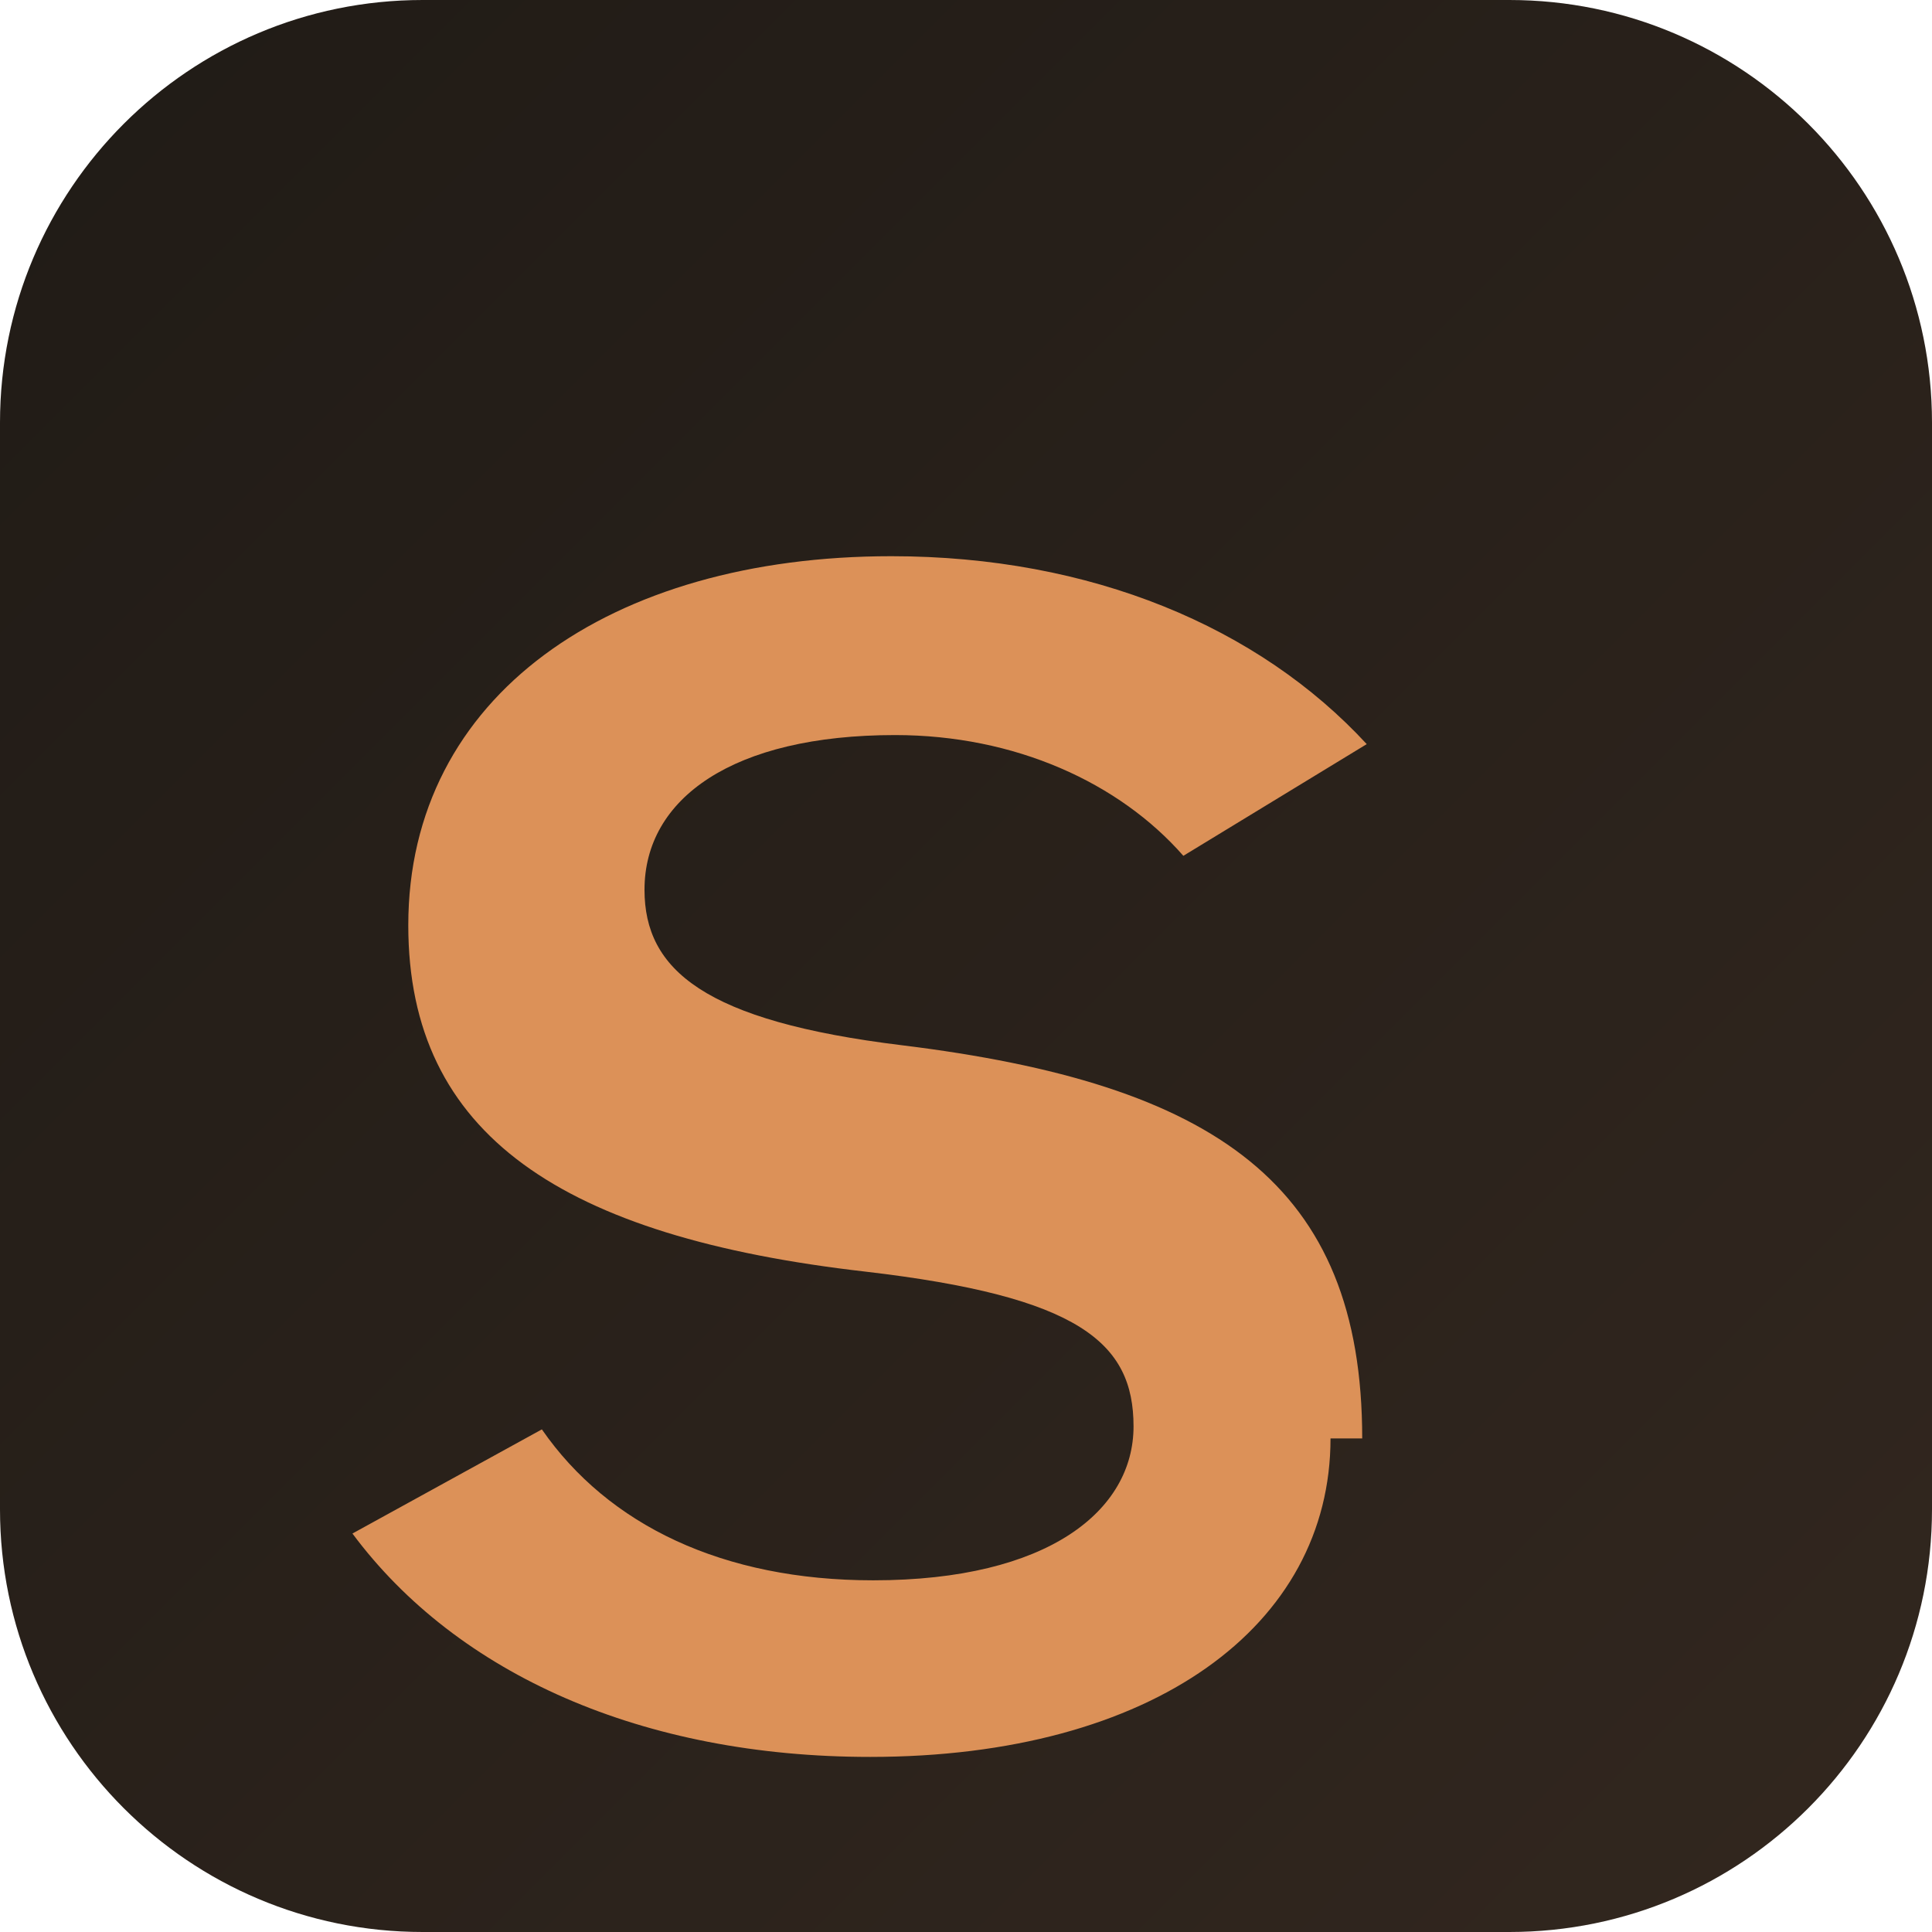
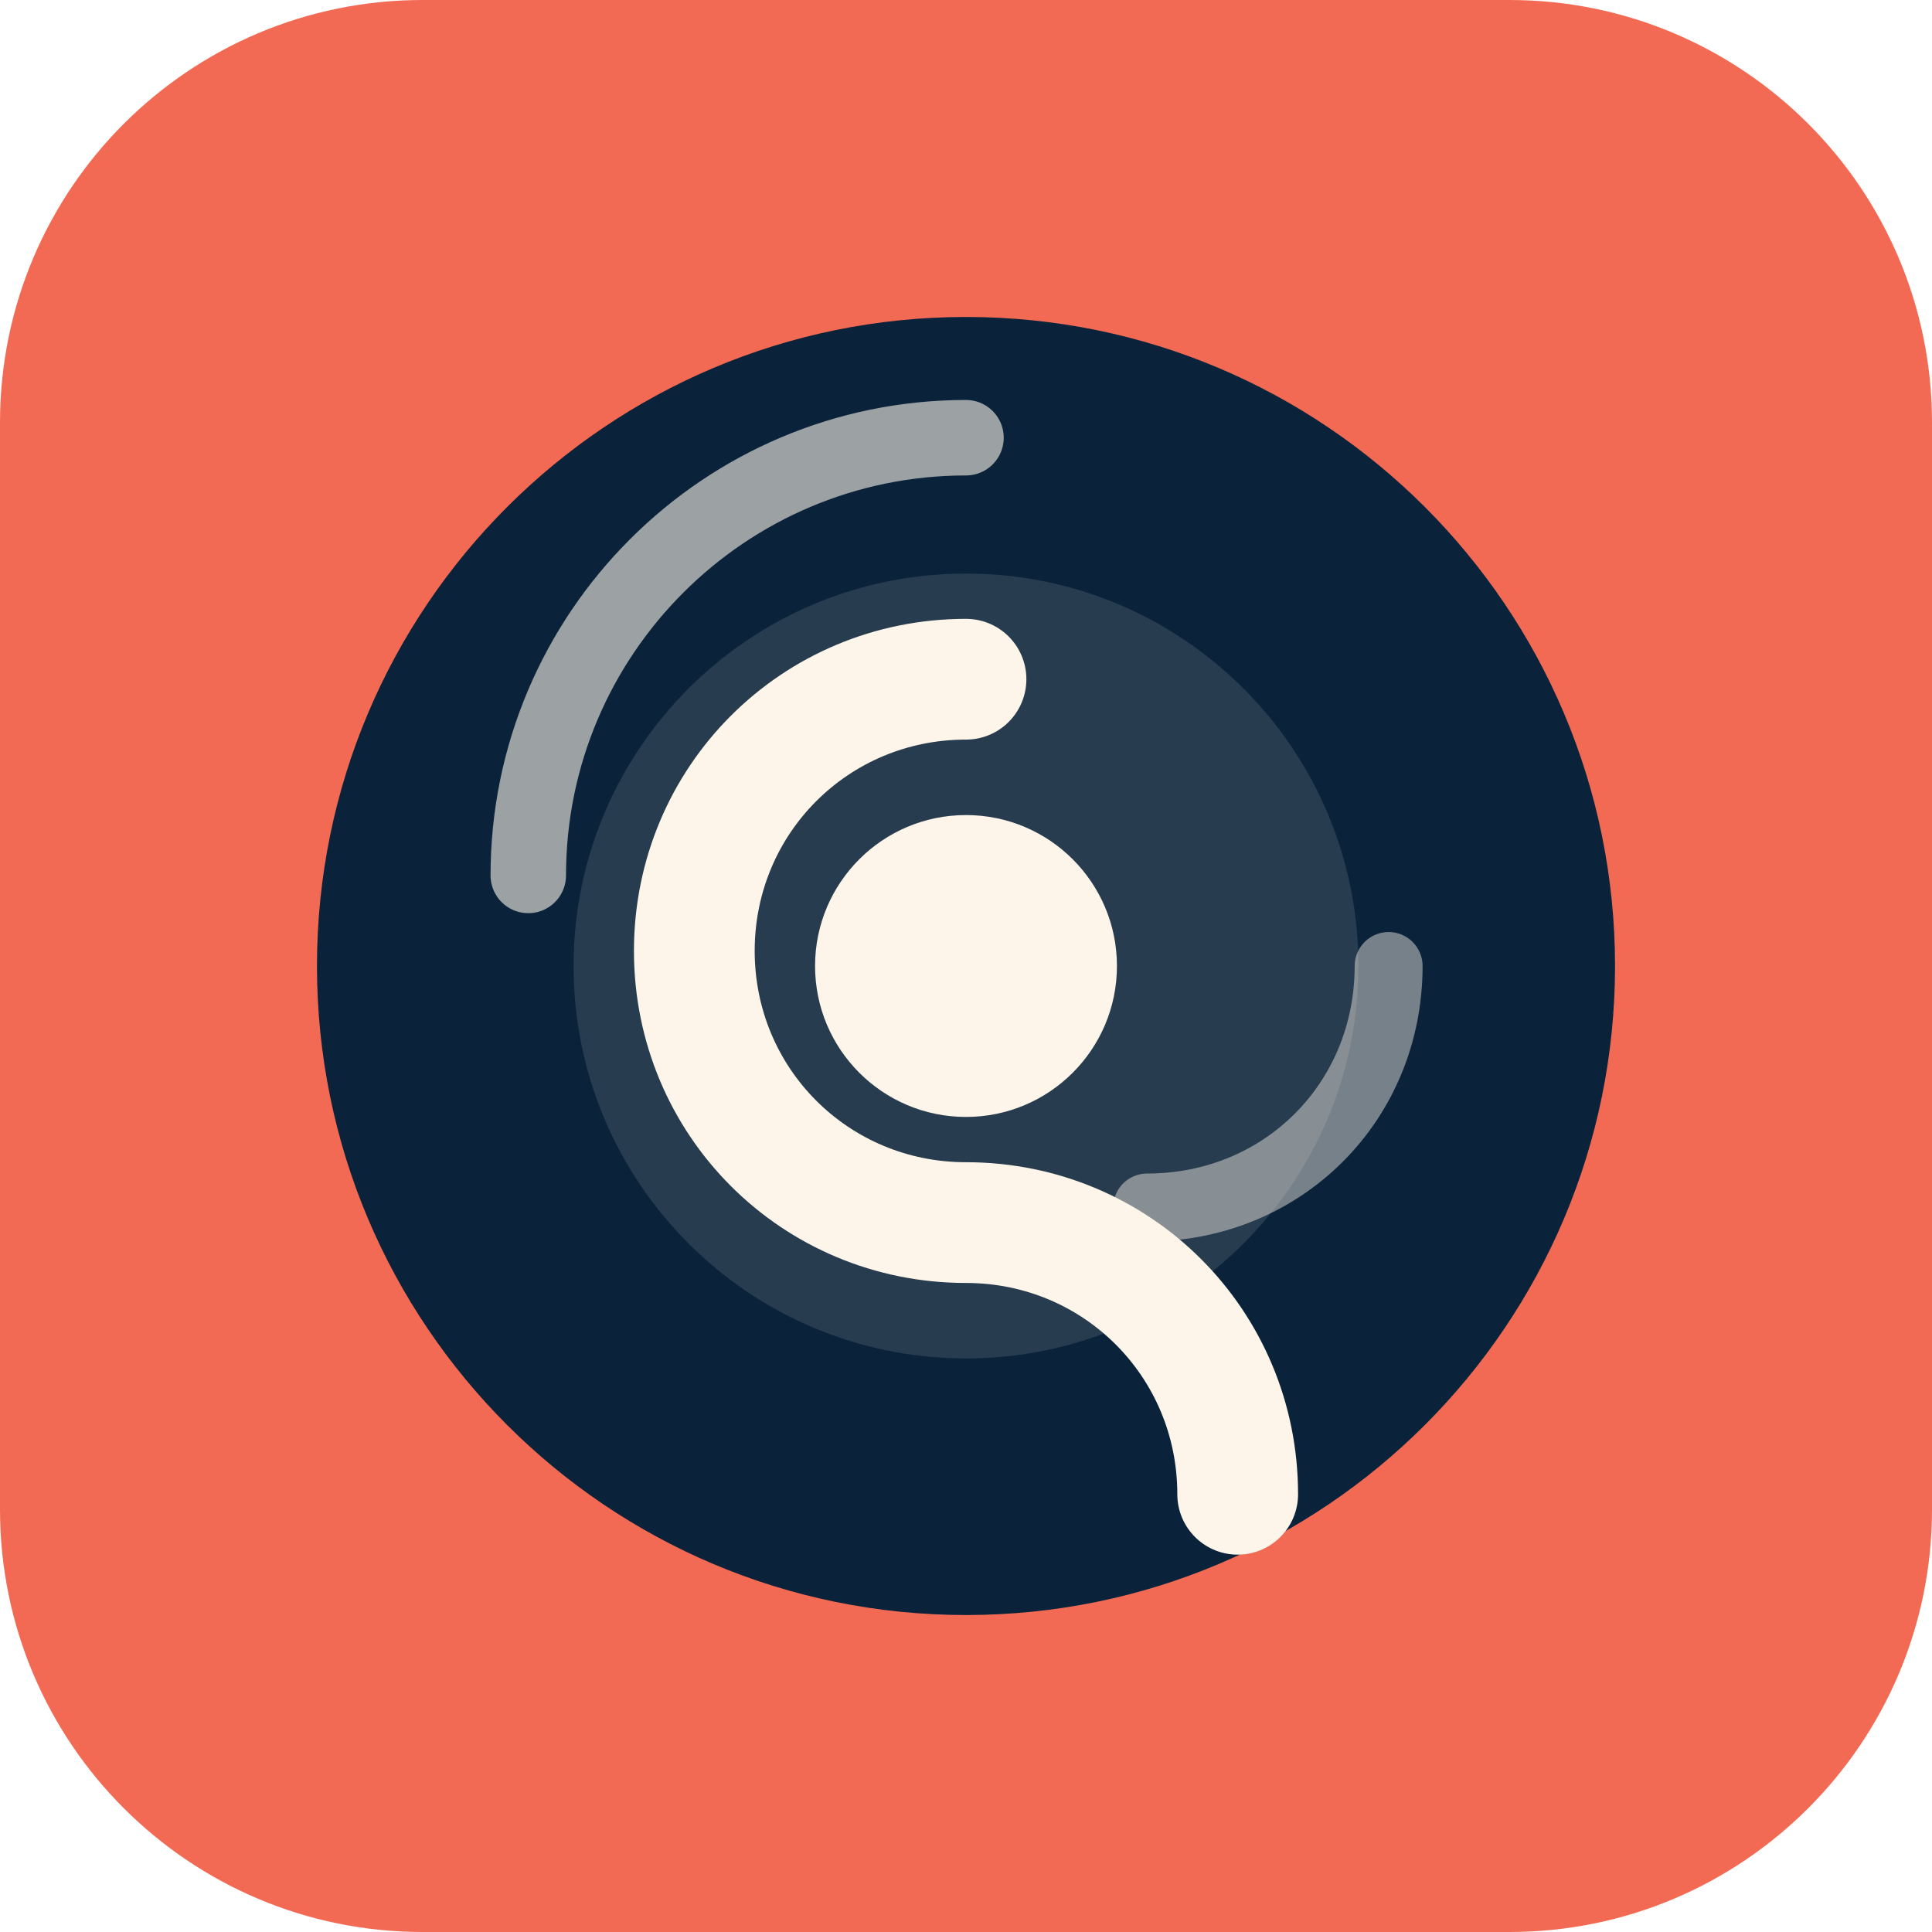
<svg xmlns="http://www.w3.org/2000/svg" viewBox="0 0 256 256">
-   <defs>
-     <linearGradient id="bg" x1="0%" y1="0%" x2="100%" y2="100%">
-       <stop offset="0%" stop-color="#201B16" />
-       <stop offset="100%" stop-color="#32271f" />
-     </linearGradient>
-   </defs>
-   <rect width="256" height="256" rx="56" fill="url(#bg)" />
-   <path fill="#DC9158" d="M176.3 190.6c0 24.8-23.5 42.2-61 42.2-30.1 0-54.7-10.9-68.6-29.6l25.1-13.8c8.8 12.7 24 20 43.9 20 23.3 0 34.5-9.3 34.5-20.4 0-11.1-7.2-17.2-35.5-20.5-40.2-4.6-60.6-18.1-60.6-45.9 0-30.4 26.8-48.9 64-48.9 26.5 0 48.7 9.4 63 24.9l-24.3 14.8c-8.5-9.7-22.3-16-38.2-16-21.5 0-33.2 8.4-33.2 20.5 0 10.6 7.9 17.4 34.1 20.6 41.5 5.1 61 18.4 61 52.1z" />
+   <rect width="256" height="256" rx="56" fill="#F26A53" />
+   <circle cx="128" cy="128" r="86" fill="#0A233A" />
+   <path d="M128 90c-20 0-36 16-36 36s16 36 36 36 36 16 36 36" fill="none" stroke="#FDF5E9" stroke-width="16" stroke-linecap="round" stroke-linejoin="round" />
+   <path d="M128 58c-32 0-58 26-58 58" fill="none" stroke="#FDF5E9" stroke-width="10" stroke-linecap="round" opacity="0.6" />
+   <path d="M184 128c0 18-14 32-32 32" fill="none" stroke="#FDF5E9" stroke-width="9" stroke-linecap="round" opacity="0.45" />
+   <circle cx="128" cy="128" r="20" fill="#FDF5E9" />
+   <circle cx="128" cy="128" r="52" fill="#FDF5E9" opacity="0.12" />
</svg>
